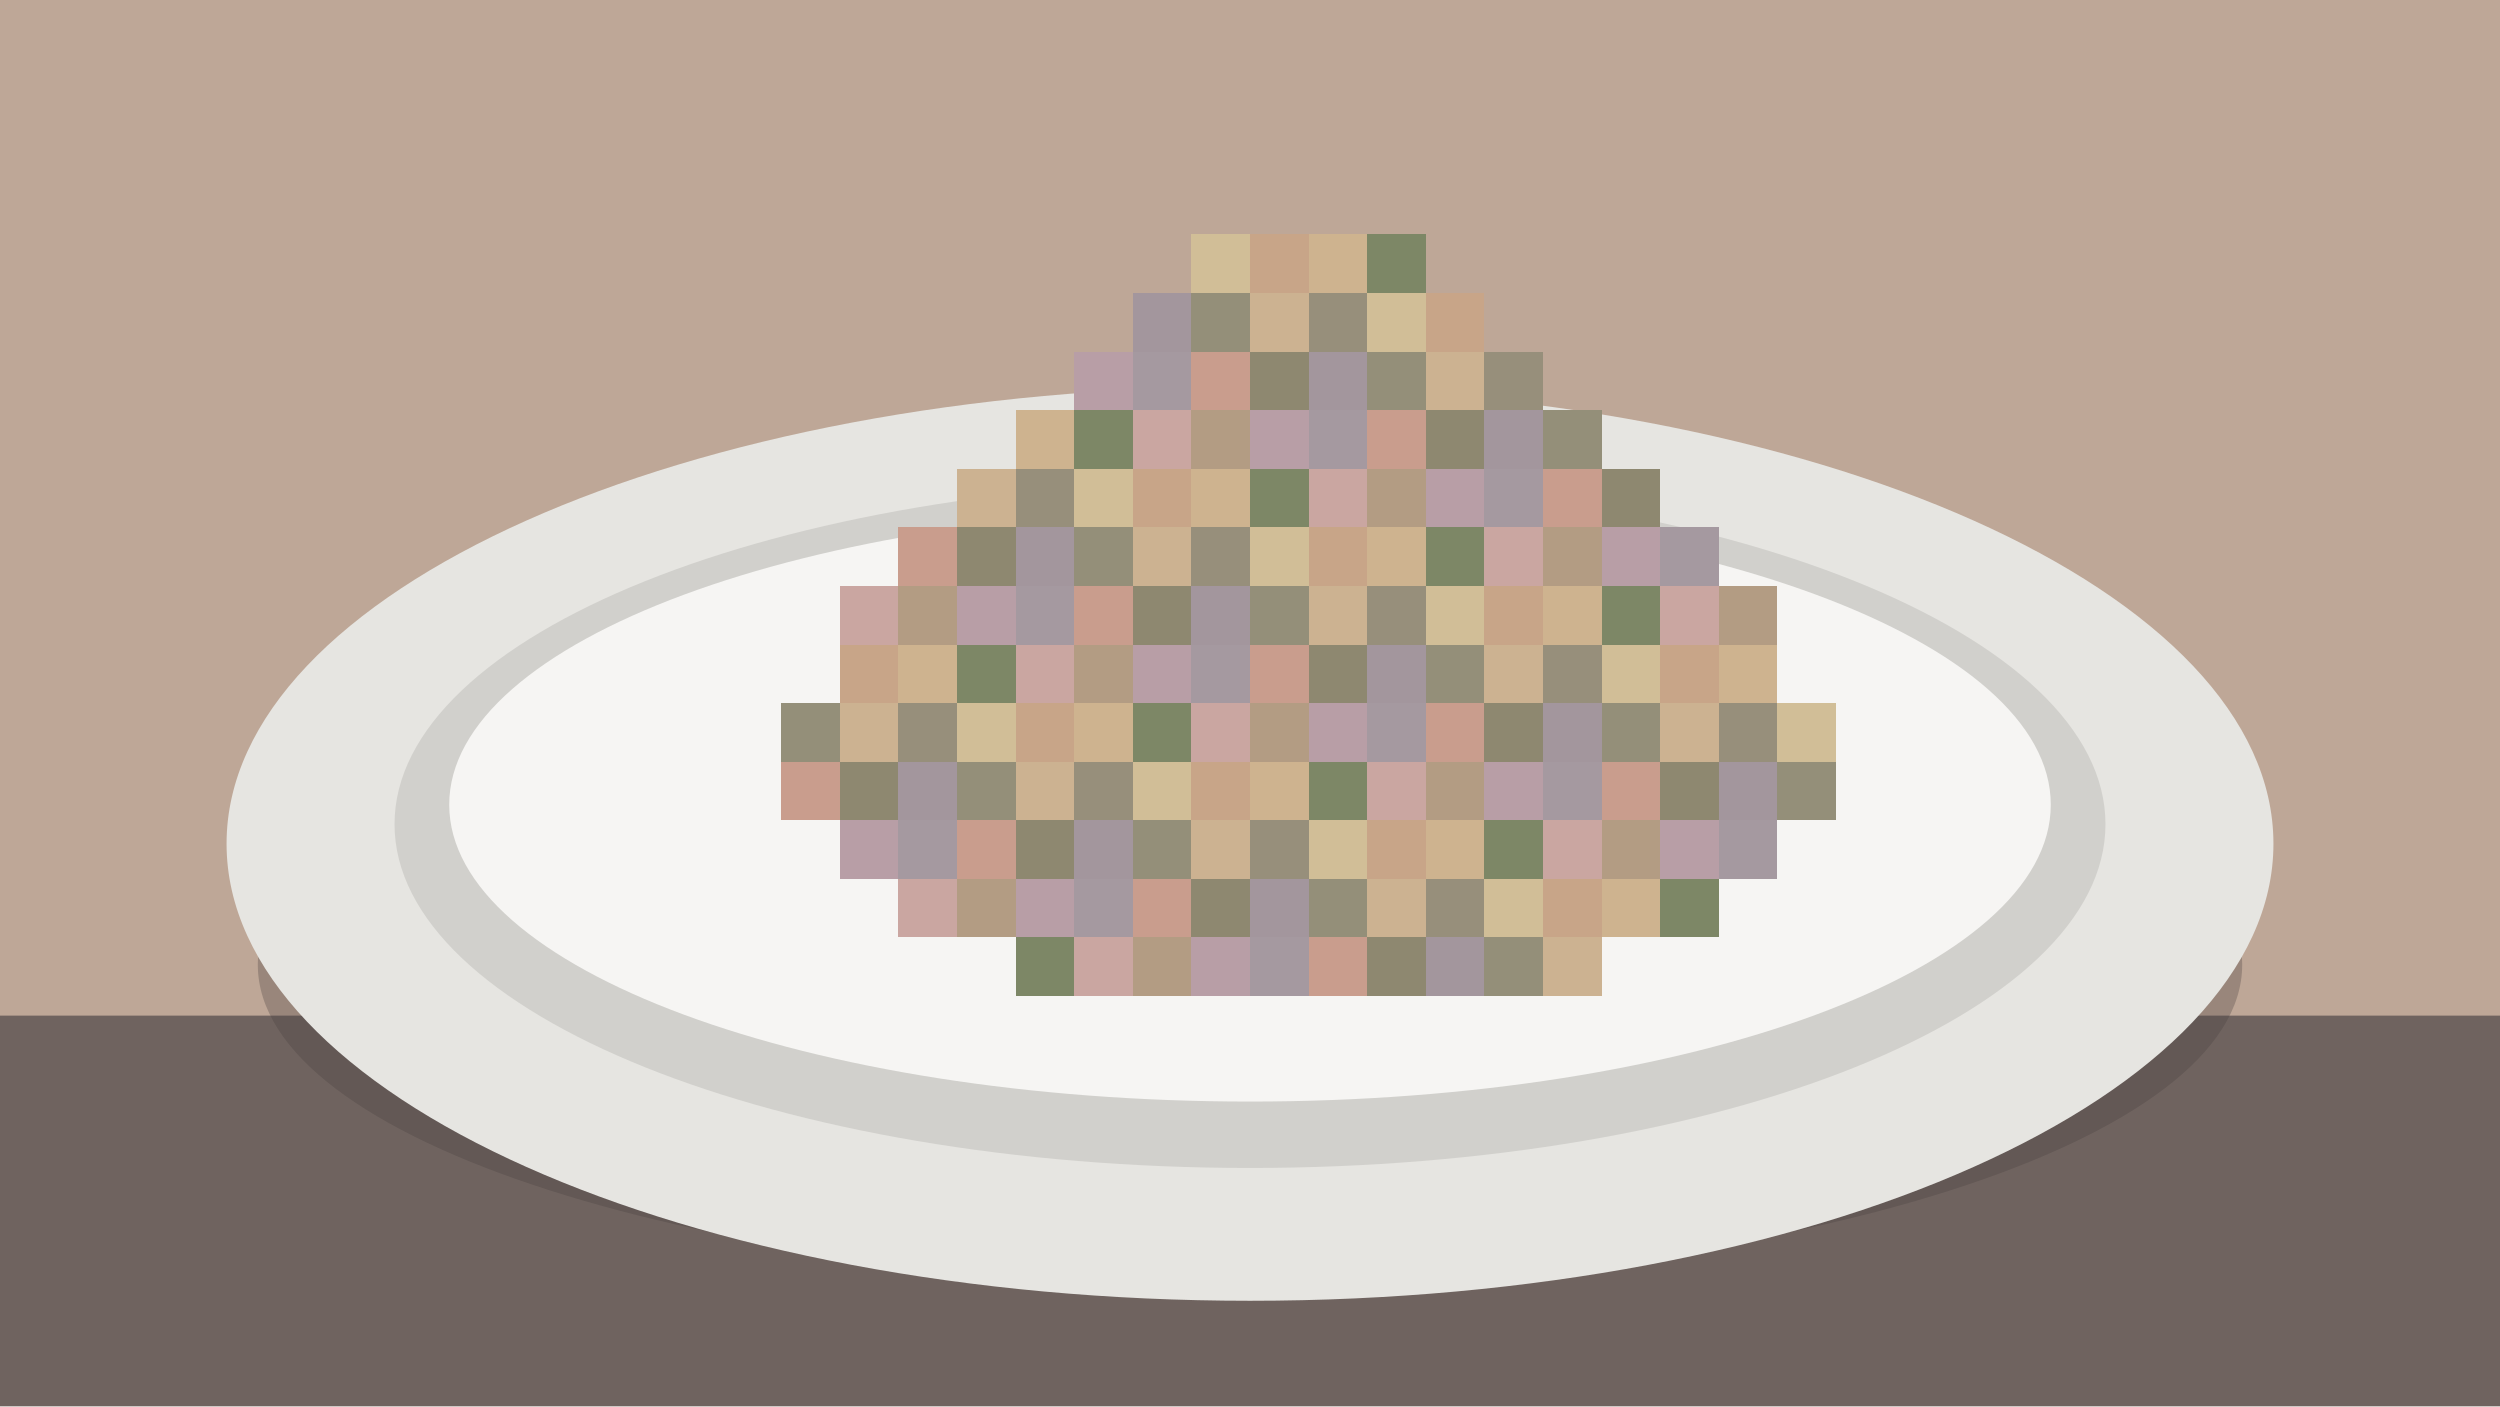
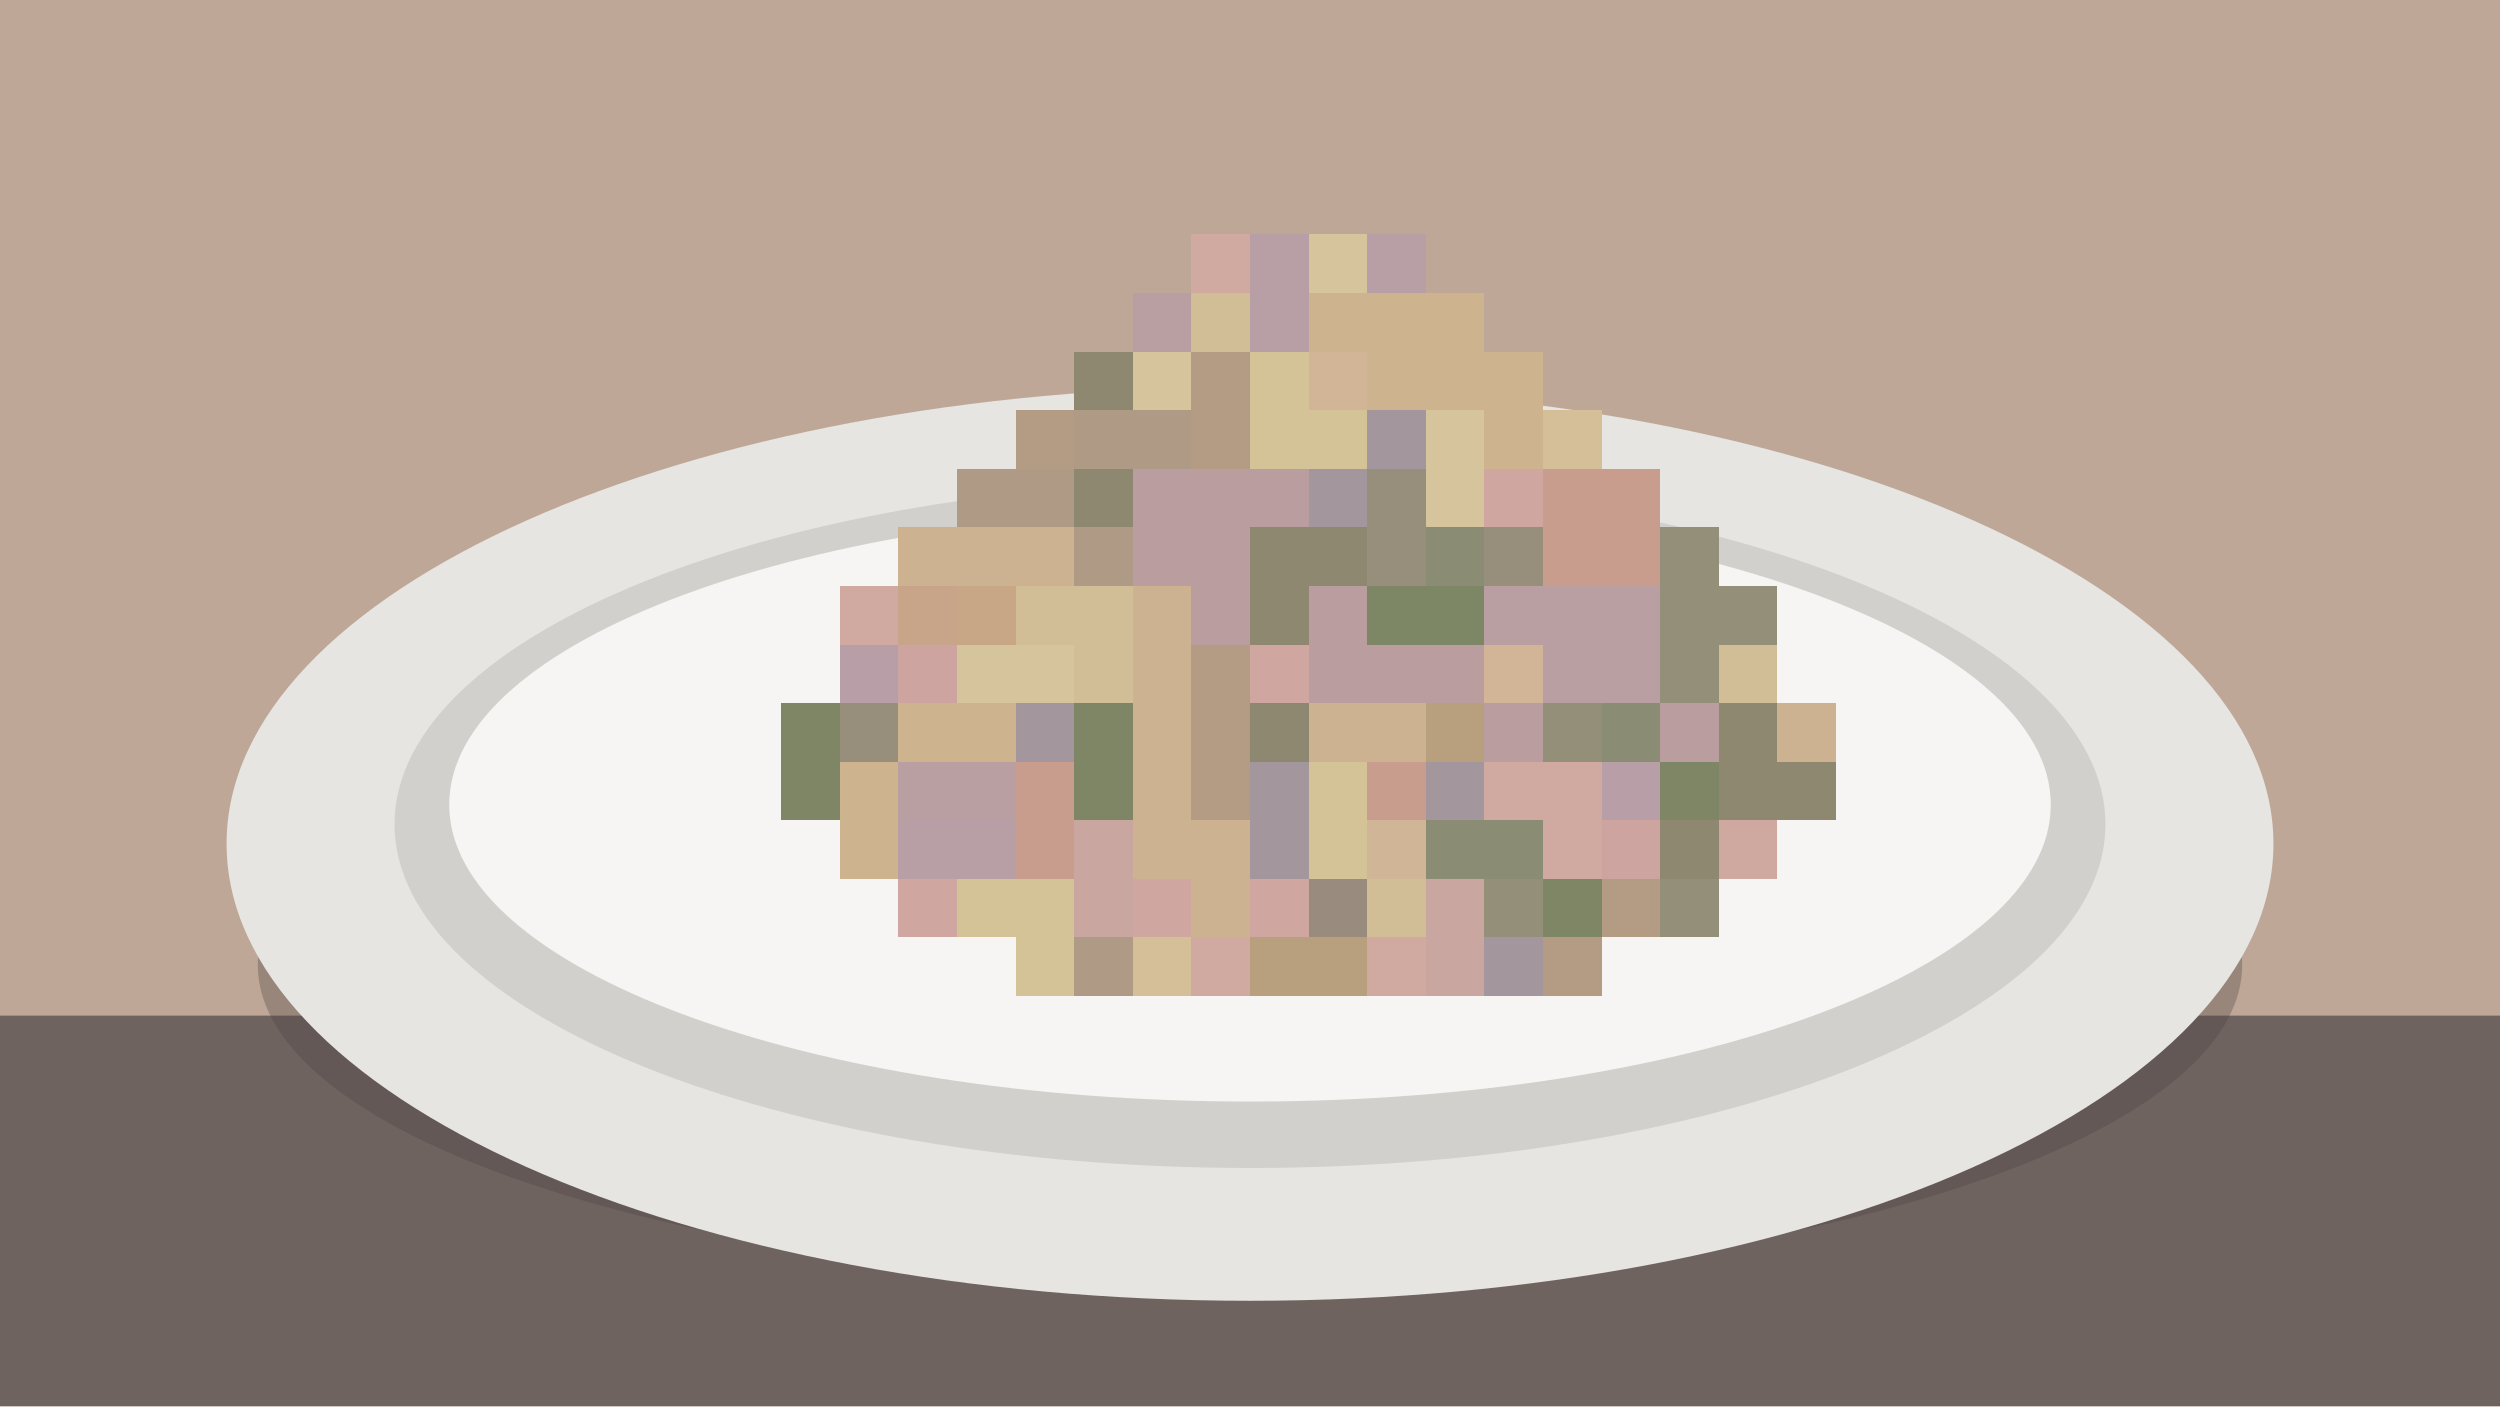
<svg xmlns="http://www.w3.org/2000/svg" viewBox="0 0 1280 720">
  <rect width="1280" height="720" fill="#bea797" />
  <rect y="520" width="1280" height="200" fill="#6f635f" />
  <ellipse cx="640" cy="494" rx="508" ry="163" fill="#48403e" opacity=".32" />
  <ellipse cx="640" cy="432" rx="524" ry="234" fill="#e6e5e1" />
  <ellipse cx="640" cy="422" rx="438" ry="176" fill="#d1d0cc" />
  <ellipse cx="640" cy="412" rx="410" ry="152" fill="#f6f5f3" />
  <g transform="translate(370 120)" shape-rendering="crispEdges">
-     <rect x="240" y="0" width="30" height="30" fill="#d1be97" />
-     <rect x="270" y="0" width="30" height="30" fill="#c8a588" />
-     <rect x="300" y="0" width="30" height="30" fill="#ceb38f" />
-     <rect x="330" y="0" width="30" height="30" fill="#7d8766" />
-     <rect x="210" y="30" width="30" height="30" fill="#a3969d" />
-     <rect x="240" y="30" width="30" height="30" fill="#948f79" />
-     <rect x="270" y="30" width="30" height="30" fill="#ccb291" />
-     <rect x="300" y="30" width="30" height="30" fill="#978f7b" />
-     <rect x="330" y="30" width="30" height="30" fill="#d1be97" />
-     <rect x="360" y="30" width="30" height="30" fill="#c8a588" />
-     <rect x="180" y="60" width="30" height="30" fill="#b89ea6" />
-     <rect x="210" y="60" width="30" height="30" fill="#a599a0" />
-     <rect x="240" y="60" width="30" height="30" fill="#c99d8d" />
-     <rect x="270" y="60" width="30" height="30" fill="#8e8870" />
-     <rect x="300" y="60" width="30" height="30" fill="#a3969d" />
-     <rect x="330" y="60" width="30" height="30" fill="#948f79" />
-     <rect x="360" y="60" width="30" height="30" fill="#ccb291" />
-     <rect x="390" y="60" width="30" height="30" fill="#978f7b" />
-     <rect x="150" y="90" width="30" height="30" fill="#ceb38f" />
-     <rect x="180" y="90" width="30" height="30" fill="#7d8766" />
-     <rect x="210" y="90" width="30" height="30" fill="#caa6a1" />
+     <rect x="240" y="0" width="30" height="30" fill="#d0a9a0" />
+     <rect x="270" y="0" width="30" height="30" fill="#b89ea5" />
+     <rect x="300" y="0" width="30" height="30" fill="#d6c59c" />
+     <rect x="330" y="0" width="30" height="30" fill="#b89ea5" />
+     <rect x="210" y="30" width="30" height="30" fill="#ba9fa2" />
+     <rect x="240" y="30" width="30" height="30" fill="#d1be97" />
+     <rect x="270" y="30" width="30" height="30" fill="#b89ea5" />
+     <rect x="300" y="30" width="30" height="30" fill="#ceb38f" />
+     <rect x="330" y="30" width="30" height="30" fill="#ceb38f" />
+     <rect x="360" y="30" width="30" height="30" fill="#ceb38f" />
+     <rect x="180" y="60" width="30" height="30" fill="#8e8870" />
+     <rect x="210" y="60" width="30" height="30" fill="#d6c59c" />
+     <rect x="240" y="60" width="30" height="30" fill="#b39c83" />
+     <rect x="270" y="60" width="30" height="30" fill="#d5c398" />
+     <rect x="300" y="60" width="30" height="30" fill="#d2b596" />
+     <rect x="330" y="60" width="30" height="30" fill="#ceb38f" />
+     <rect x="360" y="60" width="30" height="30" fill="#ceb38f" />
+     <rect x="390" y="60" width="30" height="30" fill="#ceb38f" />
+     <rect x="150" y="90" width="30" height="30" fill="#b39c83" />
+     <rect x="180" y="90" width="30" height="30" fill="#af9a85" />
+     <rect x="210" y="90" width="30" height="30" fill="#af9a85" />
    <rect x="240" y="90" width="30" height="30" fill="#b39c83" />
-     <rect x="270" y="90" width="30" height="30" fill="#b89ea6" />
-     <rect x="300" y="90" width="30" height="30" fill="#a599a0" />
-     <rect x="330" y="90" width="30" height="30" fill="#c99d8d" />
-     <rect x="360" y="90" width="30" height="30" fill="#8e8870" />
-     <rect x="390" y="90" width="30" height="30" fill="#a3969d" />
-     <rect x="420" y="90" width="30" height="30" fill="#948f79" />
-     <rect x="120" y="120" width="30" height="30" fill="#ccb291" />
-     <rect x="150" y="120" width="30" height="30" fill="#978f7b" />
-     <rect x="180" y="120" width="30" height="30" fill="#d1be97" />
-     <rect x="210" y="120" width="30" height="30" fill="#c8a588" />
-     <rect x="240" y="120" width="30" height="30" fill="#ceb38f" />
-     <rect x="270" y="120" width="30" height="30" fill="#7d8766" />
-     <rect x="300" y="120" width="30" height="30" fill="#caa6a1" />
-     <rect x="330" y="120" width="30" height="30" fill="#b39c83" />
-     <rect x="360" y="120" width="30" height="30" fill="#b89ea6" />
-     <rect x="390" y="120" width="30" height="30" fill="#a599a0" />
+     <rect x="270" y="90" width="30" height="30" fill="#d5c398" />
+     <rect x="300" y="90" width="30" height="30" fill="#d5c398" />
+     <rect x="330" y="90" width="30" height="30" fill="#a3969d" />
+     <rect x="360" y="90" width="30" height="30" fill="#d6c59c" />
+     <rect x="390" y="90" width="30" height="30" fill="#ceb38f" />
+     <rect x="420" y="90" width="30" height="30" fill="#d4bf98" />
+     <rect x="120" y="120" width="30" height="30" fill="#af9a85" />
+     <rect x="150" y="120" width="30" height="30" fill="#af9a85" />
+     <rect x="180" y="120" width="30" height="30" fill="#8e8870" />
+     <rect x="210" y="120" width="30" height="30" fill="#ba9e9f" />
+     <rect x="240" y="120" width="30" height="30" fill="#ba9e9f" />
+     <rect x="270" y="120" width="30" height="30" fill="#ba9e9f" />
+     <rect x="300" y="120" width="30" height="30" fill="#a3969d" />
+     <rect x="330" y="120" width="30" height="30" fill="#978f7b" />
+     <rect x="360" y="120" width="30" height="30" fill="#d6c59c" />
+     <rect x="390" y="120" width="30" height="30" fill="#d0a7a0" />
    <rect x="420" y="120" width="30" height="30" fill="#c99d8d" />
-     <rect x="450" y="120" width="30" height="30" fill="#8e8870" />
-     <rect x="90" y="150" width="30" height="30" fill="#c99d8d" />
-     <rect x="120" y="150" width="30" height="30" fill="#8e8870" />
-     <rect x="150" y="150" width="30" height="30" fill="#a3969d" />
-     <rect x="180" y="150" width="30" height="30" fill="#948f79" />
-     <rect x="210" y="150" width="30" height="30" fill="#ccb291" />
-     <rect x="240" y="150" width="30" height="30" fill="#978f7b" />
-     <rect x="270" y="150" width="30" height="30" fill="#d1be97" />
-     <rect x="300" y="150" width="30" height="30" fill="#c8a588" />
-     <rect x="330" y="150" width="30" height="30" fill="#ceb38f" />
-     <rect x="360" y="150" width="30" height="30" fill="#7d8766" />
-     <rect x="390" y="150" width="30" height="30" fill="#caa6a1" />
-     <rect x="420" y="150" width="30" height="30" fill="#b39c83" />
-     <rect x="450" y="150" width="30" height="30" fill="#b89ea6" />
-     <rect x="480" y="150" width="30" height="30" fill="#a599a0" />
-     <rect x="60" y="180" width="30" height="30" fill="#caa6a1" />
-     <rect x="90" y="180" width="30" height="30" fill="#b39c83" />
-     <rect x="120" y="180" width="30" height="30" fill="#b89ea6" />
-     <rect x="150" y="180" width="30" height="30" fill="#a599a0" />
-     <rect x="180" y="180" width="30" height="30" fill="#c99d8d" />
-     <rect x="210" y="180" width="30" height="30" fill="#8e8870" />
-     <rect x="240" y="180" width="30" height="30" fill="#a3969d" />
-     <rect x="270" y="180" width="30" height="30" fill="#948f79" />
-     <rect x="300" y="180" width="30" height="30" fill="#ccb291" />
-     <rect x="330" y="180" width="30" height="30" fill="#978f7b" />
-     <rect x="360" y="180" width="30" height="30" fill="#d1be97" />
-     <rect x="390" y="180" width="30" height="30" fill="#c8a588" />
-     <rect x="420" y="180" width="30" height="30" fill="#ceb38f" />
-     <rect x="450" y="180" width="30" height="30" fill="#7d8766" />
-     <rect x="480" y="180" width="30" height="30" fill="#caa6a1" />
-     <rect x="510" y="180" width="30" height="30" fill="#b39c83" />
-     <rect x="60" y="210" width="30" height="30" fill="#c8a588" />
-     <rect x="90" y="210" width="30" height="30" fill="#ceb38f" />
-     <rect x="120" y="210" width="30" height="30" fill="#7d8766" />
-     <rect x="150" y="210" width="30" height="30" fill="#caa6a1" />
-     <rect x="180" y="210" width="30" height="30" fill="#b39c83" />
-     <rect x="210" y="210" width="30" height="30" fill="#b89ea6" />
-     <rect x="240" y="210" width="30" height="30" fill="#a599a0" />
-     <rect x="270" y="210" width="30" height="30" fill="#c99d8d" />
-     <rect x="300" y="210" width="30" height="30" fill="#8e8870" />
-     <rect x="330" y="210" width="30" height="30" fill="#a3969d" />
-     <rect x="360" y="210" width="30" height="30" fill="#948f79" />
-     <rect x="390" y="210" width="30" height="30" fill="#ccb291" />
-     <rect x="420" y="210" width="30" height="30" fill="#978f7b" />
-     <rect x="450" y="210" width="30" height="30" fill="#d1be97" />
-     <rect x="480" y="210" width="30" height="30" fill="#c8a588" />
-     <rect x="510" y="210" width="30" height="30" fill="#ceb38f" />
-     <rect x="30" y="240" width="30" height="30" fill="#948f79" />
-     <rect x="60" y="240" width="30" height="30" fill="#ccb291" />
-     <rect x="90" y="240" width="30" height="30" fill="#978f7b" />
-     <rect x="120" y="240" width="30" height="30" fill="#d1be97" />
-     <rect x="150" y="240" width="30" height="30" fill="#c8a588" />
-     <rect x="180" y="240" width="30" height="30" fill="#ceb38f" />
-     <rect x="210" y="240" width="30" height="30" fill="#7d8766" />
-     <rect x="240" y="240" width="30" height="30" fill="#caa6a1" />
-     <rect x="270" y="240" width="30" height="30" fill="#b39c83" />
-     <rect x="300" y="240" width="30" height="30" fill="#b89ea6" />
-     <rect x="330" y="240" width="30" height="30" fill="#a599a0" />
-     <rect x="360" y="240" width="30" height="30" fill="#c99d8d" />
-     <rect x="390" y="240" width="30" height="30" fill="#8e8870" />
-     <rect x="420" y="240" width="30" height="30" fill="#a3969d" />
-     <rect x="450" y="240" width="30" height="30" fill="#948f79" />
-     <rect x="480" y="240" width="30" height="30" fill="#ccb291" />
-     <rect x="510" y="240" width="30" height="30" fill="#978f7b" />
-     <rect x="540" y="240" width="30" height="30" fill="#d1be97" />
-     <rect x="30" y="270" width="30" height="30" fill="#c99d8d" />
-     <rect x="60" y="270" width="30" height="30" fill="#8e8870" />
-     <rect x="90" y="270" width="30" height="30" fill="#a3969d" />
-     <rect x="120" y="270" width="30" height="30" fill="#948f79" />
-     <rect x="150" y="270" width="30" height="30" fill="#ccb291" />
-     <rect x="180" y="270" width="30" height="30" fill="#978f7b" />
-     <rect x="210" y="270" width="30" height="30" fill="#d1be97" />
-     <rect x="240" y="270" width="30" height="30" fill="#c8a588" />
-     <rect x="270" y="270" width="30" height="30" fill="#ceb38f" />
-     <rect x="300" y="270" width="30" height="30" fill="#7d8766" />
-     <rect x="330" y="270" width="30" height="30" fill="#caa6a1" />
-     <rect x="360" y="270" width="30" height="30" fill="#b39c83" />
-     <rect x="390" y="270" width="30" height="30" fill="#b89ea6" />
-     <rect x="420" y="270" width="30" height="30" fill="#a599a0" />
-     <rect x="450" y="270" width="30" height="30" fill="#c99d8d" />
-     <rect x="480" y="270" width="30" height="30" fill="#8e8870" />
-     <rect x="510" y="270" width="30" height="30" fill="#a3969d" />
-     <rect x="540" y="270" width="30" height="30" fill="#948f79" />
-     <rect x="60" y="300" width="30" height="30" fill="#b89ea6" />
-     <rect x="90" y="300" width="30" height="30" fill="#a599a0" />
-     <rect x="120" y="300" width="30" height="30" fill="#c99d8d" />
-     <rect x="150" y="300" width="30" height="30" fill="#8e8870" />
-     <rect x="180" y="300" width="30" height="30" fill="#a3969d" />
-     <rect x="210" y="300" width="30" height="30" fill="#948f79" />
+     <rect x="450" y="120" width="30" height="30" fill="#c99d8d" />
+     <rect x="90" y="150" width="30" height="30" fill="#ccb291" />
+     <rect x="120" y="150" width="30" height="30" fill="#ccb291" />
+     <rect x="150" y="150" width="30" height="30" fill="#ccb291" />
+     <rect x="180" y="150" width="30" height="30" fill="#af9a85" />
+     <rect x="210" y="150" width="30" height="30" fill="#ba9e9f" />
+     <rect x="240" y="150" width="30" height="30" fill="#ba9e9f" />
+     <rect x="270" y="150" width="30" height="30" fill="#8e8870" />
+     <rect x="300" y="150" width="30" height="30" fill="#8e8870" />
+     <rect x="330" y="150" width="30" height="30" fill="#978f7b" />
+     <rect x="360" y="150" width="30" height="30" fill="#8a8c74" />
+     <rect x="390" y="150" width="30" height="30" fill="#978f7b" />
+     <rect x="420" y="150" width="30" height="30" fill="#c99d8d" />
+     <rect x="450" y="150" width="30" height="30" fill="#c99d8d" />
+     <rect x="480" y="150" width="30" height="30" fill="#948f79" />
+     <rect x="60" y="180" width="30" height="30" fill="#d0a9a0" />
+     <rect x="90" y="180" width="30" height="30" fill="#c8a588" />
+     <rect x="120" y="180" width="30" height="30" fill="#c7a786" />
+     <rect x="150" y="180" width="30" height="30" fill="#d1be97" />
+     <rect x="180" y="180" width="30" height="30" fill="#d1be97" />
+     <rect x="210" y="180" width="30" height="30" fill="#ccb291" />
+     <rect x="240" y="180" width="30" height="30" fill="#ba9e9f" />
+     <rect x="270" y="180" width="30" height="30" fill="#8e8870" />
+     <rect x="300" y="180" width="30" height="30" fill="#ba9e9f" />
+     <rect x="330" y="180" width="30" height="30" fill="#7d8766" />
+     <rect x="360" y="180" width="30" height="30" fill="#7d8766" />
+     <rect x="390" y="180" width="30" height="30" fill="#ba9fa2" />
+     <rect x="420" y="180" width="30" height="30" fill="#ba9fa2" />
+     <rect x="450" y="180" width="30" height="30" fill="#ba9fa2" />
+     <rect x="480" y="180" width="30" height="30" fill="#948f79" />
+     <rect x="510" y="180" width="30" height="30" fill="#948f79" />
+     <rect x="60" y="210" width="30" height="30" fill="#b89ea6" />
+     <rect x="90" y="210" width="30" height="30" fill="#cea4a0" />
+     <rect x="120" y="210" width="30" height="30" fill="#d6c59c" />
+     <rect x="150" y="210" width="30" height="30" fill="#d6c59c" />
+     <rect x="180" y="210" width="30" height="30" fill="#d1be97" />
+     <rect x="210" y="210" width="30" height="30" fill="#ccb291" />
+     <rect x="240" y="210" width="30" height="30" fill="#b39c83" />
+     <rect x="270" y="210" width="30" height="30" fill="#d0a7a0" />
+     <rect x="300" y="210" width="30" height="30" fill="#ba9e9f" />
+     <rect x="330" y="210" width="30" height="30" fill="#ba9e9f" />
+     <rect x="360" y="210" width="30" height="30" fill="#ba9e9f" />
+     <rect x="390" y="210" width="30" height="30" fill="#d2b596" />
+     <rect x="420" y="210" width="30" height="30" fill="#ba9fa2" />
+     <rect x="450" y="210" width="30" height="30" fill="#ba9fa2" />
+     <rect x="480" y="210" width="30" height="30" fill="#948f79" />
+     <rect x="510" y="210" width="30" height="30" fill="#d1be97" />
+     <rect x="30" y="240" width="30" height="30" fill="#7e8666" />
+     <rect x="60" y="240" width="30" height="30" fill="#978f7b" />
+     <rect x="90" y="240" width="30" height="30" fill="#ceb38f" />
+     <rect x="120" y="240" width="30" height="30" fill="#ceb38f" />
+     <rect x="150" y="240" width="30" height="30" fill="#a3969d" />
+     <rect x="180" y="240" width="30" height="30" fill="#7e8666" />
+     <rect x="210" y="240" width="30" height="30" fill="#ccb291" />
+     <rect x="240" y="240" width="30" height="30" fill="#b39c83" />
+     <rect x="270" y="240" width="30" height="30" fill="#8e8870" />
+     <rect x="300" y="240" width="30" height="30" fill="#ccb291" />
+     <rect x="330" y="240" width="30" height="30" fill="#ccb291" />
+     <rect x="360" y="240" width="30" height="30" fill="#b89f7d" />
+     <rect x="390" y="240" width="30" height="30" fill="#ba9e9f" />
+     <rect x="420" y="240" width="30" height="30" fill="#948f79" />
+     <rect x="450" y="240" width="30" height="30" fill="#8a8c74" />
+     <rect x="480" y="240" width="30" height="30" fill="#ba9e9f" />
+     <rect x="510" y="240" width="30" height="30" fill="#8e8870" />
+     <rect x="540" y="240" width="30" height="30" fill="#ccb291" />
+     <rect x="30" y="270" width="30" height="30" fill="#7e8666" />
+     <rect x="60" y="270" width="30" height="30" fill="#ceb38f" />
+     <rect x="90" y="270" width="30" height="30" fill="#ba9fa2" />
+     <rect x="120" y="270" width="30" height="30" fill="#ba9fa2" />
+     <rect x="150" y="270" width="30" height="30" fill="#c99d8d" />
+     <rect x="180" y="270" width="30" height="30" fill="#7e8666" />
+     <rect x="210" y="270" width="30" height="30" fill="#ccb291" />
+     <rect x="240" y="270" width="30" height="30" fill="#b39c83" />
+     <rect x="270" y="270" width="30" height="30" fill="#a3969d" />
+     <rect x="300" y="270" width="30" height="30" fill="#d5c398" />
+     <rect x="330" y="270" width="30" height="30" fill="#c99d8d" />
+     <rect x="360" y="270" width="30" height="30" fill="#a3969d" />
+     <rect x="390" y="270" width="30" height="30" fill="#d0a9a0" />
+     <rect x="420" y="270" width="30" height="30" fill="#d0a9a0" />
+     <rect x="450" y="270" width="30" height="30" fill="#b89ea6" />
+     <rect x="480" y="270" width="30" height="30" fill="#7e8666" />
+     <rect x="510" y="270" width="30" height="30" fill="#8e8870" />
+     <rect x="540" y="270" width="30" height="30" fill="#8e8870" />
+     <rect x="60" y="300" width="30" height="30" fill="#ceb38f" />
+     <rect x="90" y="300" width="30" height="30" fill="#b89ea5" />
+     <rect x="120" y="300" width="30" height="30" fill="#b89ea5" />
+     <rect x="150" y="300" width="30" height="30" fill="#c99d8d" />
+     <rect x="180" y="300" width="30" height="30" fill="#caa6a1" />
+     <rect x="210" y="300" width="30" height="30" fill="#ccb291" />
    <rect x="240" y="300" width="30" height="30" fill="#ccb291" />
-     <rect x="270" y="300" width="30" height="30" fill="#978f7b" />
-     <rect x="300" y="300" width="30" height="30" fill="#d1be97" />
-     <rect x="330" y="300" width="30" height="30" fill="#c8a588" />
-     <rect x="360" y="300" width="30" height="30" fill="#ceb38f" />
-     <rect x="390" y="300" width="30" height="30" fill="#7d8766" />
-     <rect x="420" y="300" width="30" height="30" fill="#caa6a1" />
-     <rect x="450" y="300" width="30" height="30" fill="#b39c83" />
-     <rect x="480" y="300" width="30" height="30" fill="#b89ea6" />
-     <rect x="510" y="300" width="30" height="30" fill="#a599a0" />
-     <rect x="90" y="330" width="30" height="30" fill="#caa6a1" />
-     <rect x="120" y="330" width="30" height="30" fill="#b39c83" />
-     <rect x="150" y="330" width="30" height="30" fill="#b89ea6" />
-     <rect x="180" y="330" width="30" height="30" fill="#a599a0" />
-     <rect x="210" y="330" width="30" height="30" fill="#c99d8d" />
-     <rect x="240" y="330" width="30" height="30" fill="#8e8870" />
-     <rect x="270" y="330" width="30" height="30" fill="#a3969d" />
-     <rect x="300" y="330" width="30" height="30" fill="#948f79" />
-     <rect x="330" y="330" width="30" height="30" fill="#ccb291" />
-     <rect x="360" y="330" width="30" height="30" fill="#978f7b" />
-     <rect x="390" y="330" width="30" height="30" fill="#d1be97" />
-     <rect x="420" y="330" width="30" height="30" fill="#c8a588" />
-     <rect x="450" y="330" width="30" height="30" fill="#ceb38f" />
-     <rect x="480" y="330" width="30" height="30" fill="#7d8766" />
-     <rect x="150" y="360" width="30" height="30" fill="#7d8766" />
-     <rect x="180" y="360" width="30" height="30" fill="#caa6a1" />
-     <rect x="210" y="360" width="30" height="30" fill="#b39c83" />
-     <rect x="240" y="360" width="30" height="30" fill="#b89ea6" />
-     <rect x="270" y="360" width="30" height="30" fill="#a599a0" />
-     <rect x="300" y="360" width="30" height="30" fill="#c99d8d" />
-     <rect x="330" y="360" width="30" height="30" fill="#8e8870" />
-     <rect x="360" y="360" width="30" height="30" fill="#a3969d" />
-     <rect x="390" y="360" width="30" height="30" fill="#948f79" />
-     <rect x="420" y="360" width="30" height="30" fill="#ccb291" />
+     <rect x="270" y="300" width="30" height="30" fill="#a3969d" />
+     <rect x="300" y="300" width="30" height="30" fill="#d5c398" />
+     <rect x="330" y="300" width="30" height="30" fill="#d0b696" />
+     <rect x="360" y="300" width="30" height="30" fill="#8a8c74" />
+     <rect x="390" y="300" width="30" height="30" fill="#8a8c74" />
+     <rect x="420" y="300" width="30" height="30" fill="#d0a9a0" />
+     <rect x="450" y="300" width="30" height="30" fill="#cea4a0" />
+     <rect x="480" y="300" width="30" height="30" fill="#8e8870" />
+     <rect x="510" y="300" width="30" height="30" fill="#cfa99f" />
+     <rect x="90" y="330" width="30" height="30" fill="#d0a7a0" />
+     <rect x="120" y="330" width="30" height="30" fill="#d5c398" />
+     <rect x="150" y="330" width="30" height="30" fill="#d5c398" />
+     <rect x="180" y="330" width="30" height="30" fill="#caa6a1" />
+     <rect x="210" y="330" width="30" height="30" fill="#d0a7a0" />
+     <rect x="240" y="330" width="30" height="30" fill="#ccb291" />
+     <rect x="270" y="330" width="30" height="30" fill="#d0a7a0" />
+     <rect x="300" y="330" width="30" height="30" fill="#9a8b7f" />
+     <rect x="330" y="330" width="30" height="30" fill="#d1be97" />
+     <rect x="360" y="330" width="30" height="30" fill="#caa6a1" />
+     <rect x="390" y="330" width="30" height="30" fill="#948f79" />
+     <rect x="420" y="330" width="30" height="30" fill="#7e8666" />
+     <rect x="450" y="330" width="30" height="30" fill="#b39c83" />
+     <rect x="480" y="330" width="30" height="30" fill="#948f79" />
+     <rect x="150" y="360" width="30" height="30" fill="#d5c398" />
+     <rect x="180" y="360" width="30" height="30" fill="#af9a85" />
+     <rect x="210" y="360" width="30" height="30" fill="#d4bf98" />
+     <rect x="240" y="360" width="30" height="30" fill="#d0a9a0" />
+     <rect x="270" y="360" width="30" height="30" fill="#b89f7d" />
+     <rect x="300" y="360" width="30" height="30" fill="#b89f7d" />
+     <rect x="330" y="360" width="30" height="30" fill="#d0a9a0" />
+     <rect x="360" y="360" width="30" height="30" fill="#caa6a1" />
+     <rect x="390" y="360" width="30" height="30" fill="#a3969d" />
+     <rect x="420" y="360" width="30" height="30" fill="#b39c83" />
  </g>
</svg>
